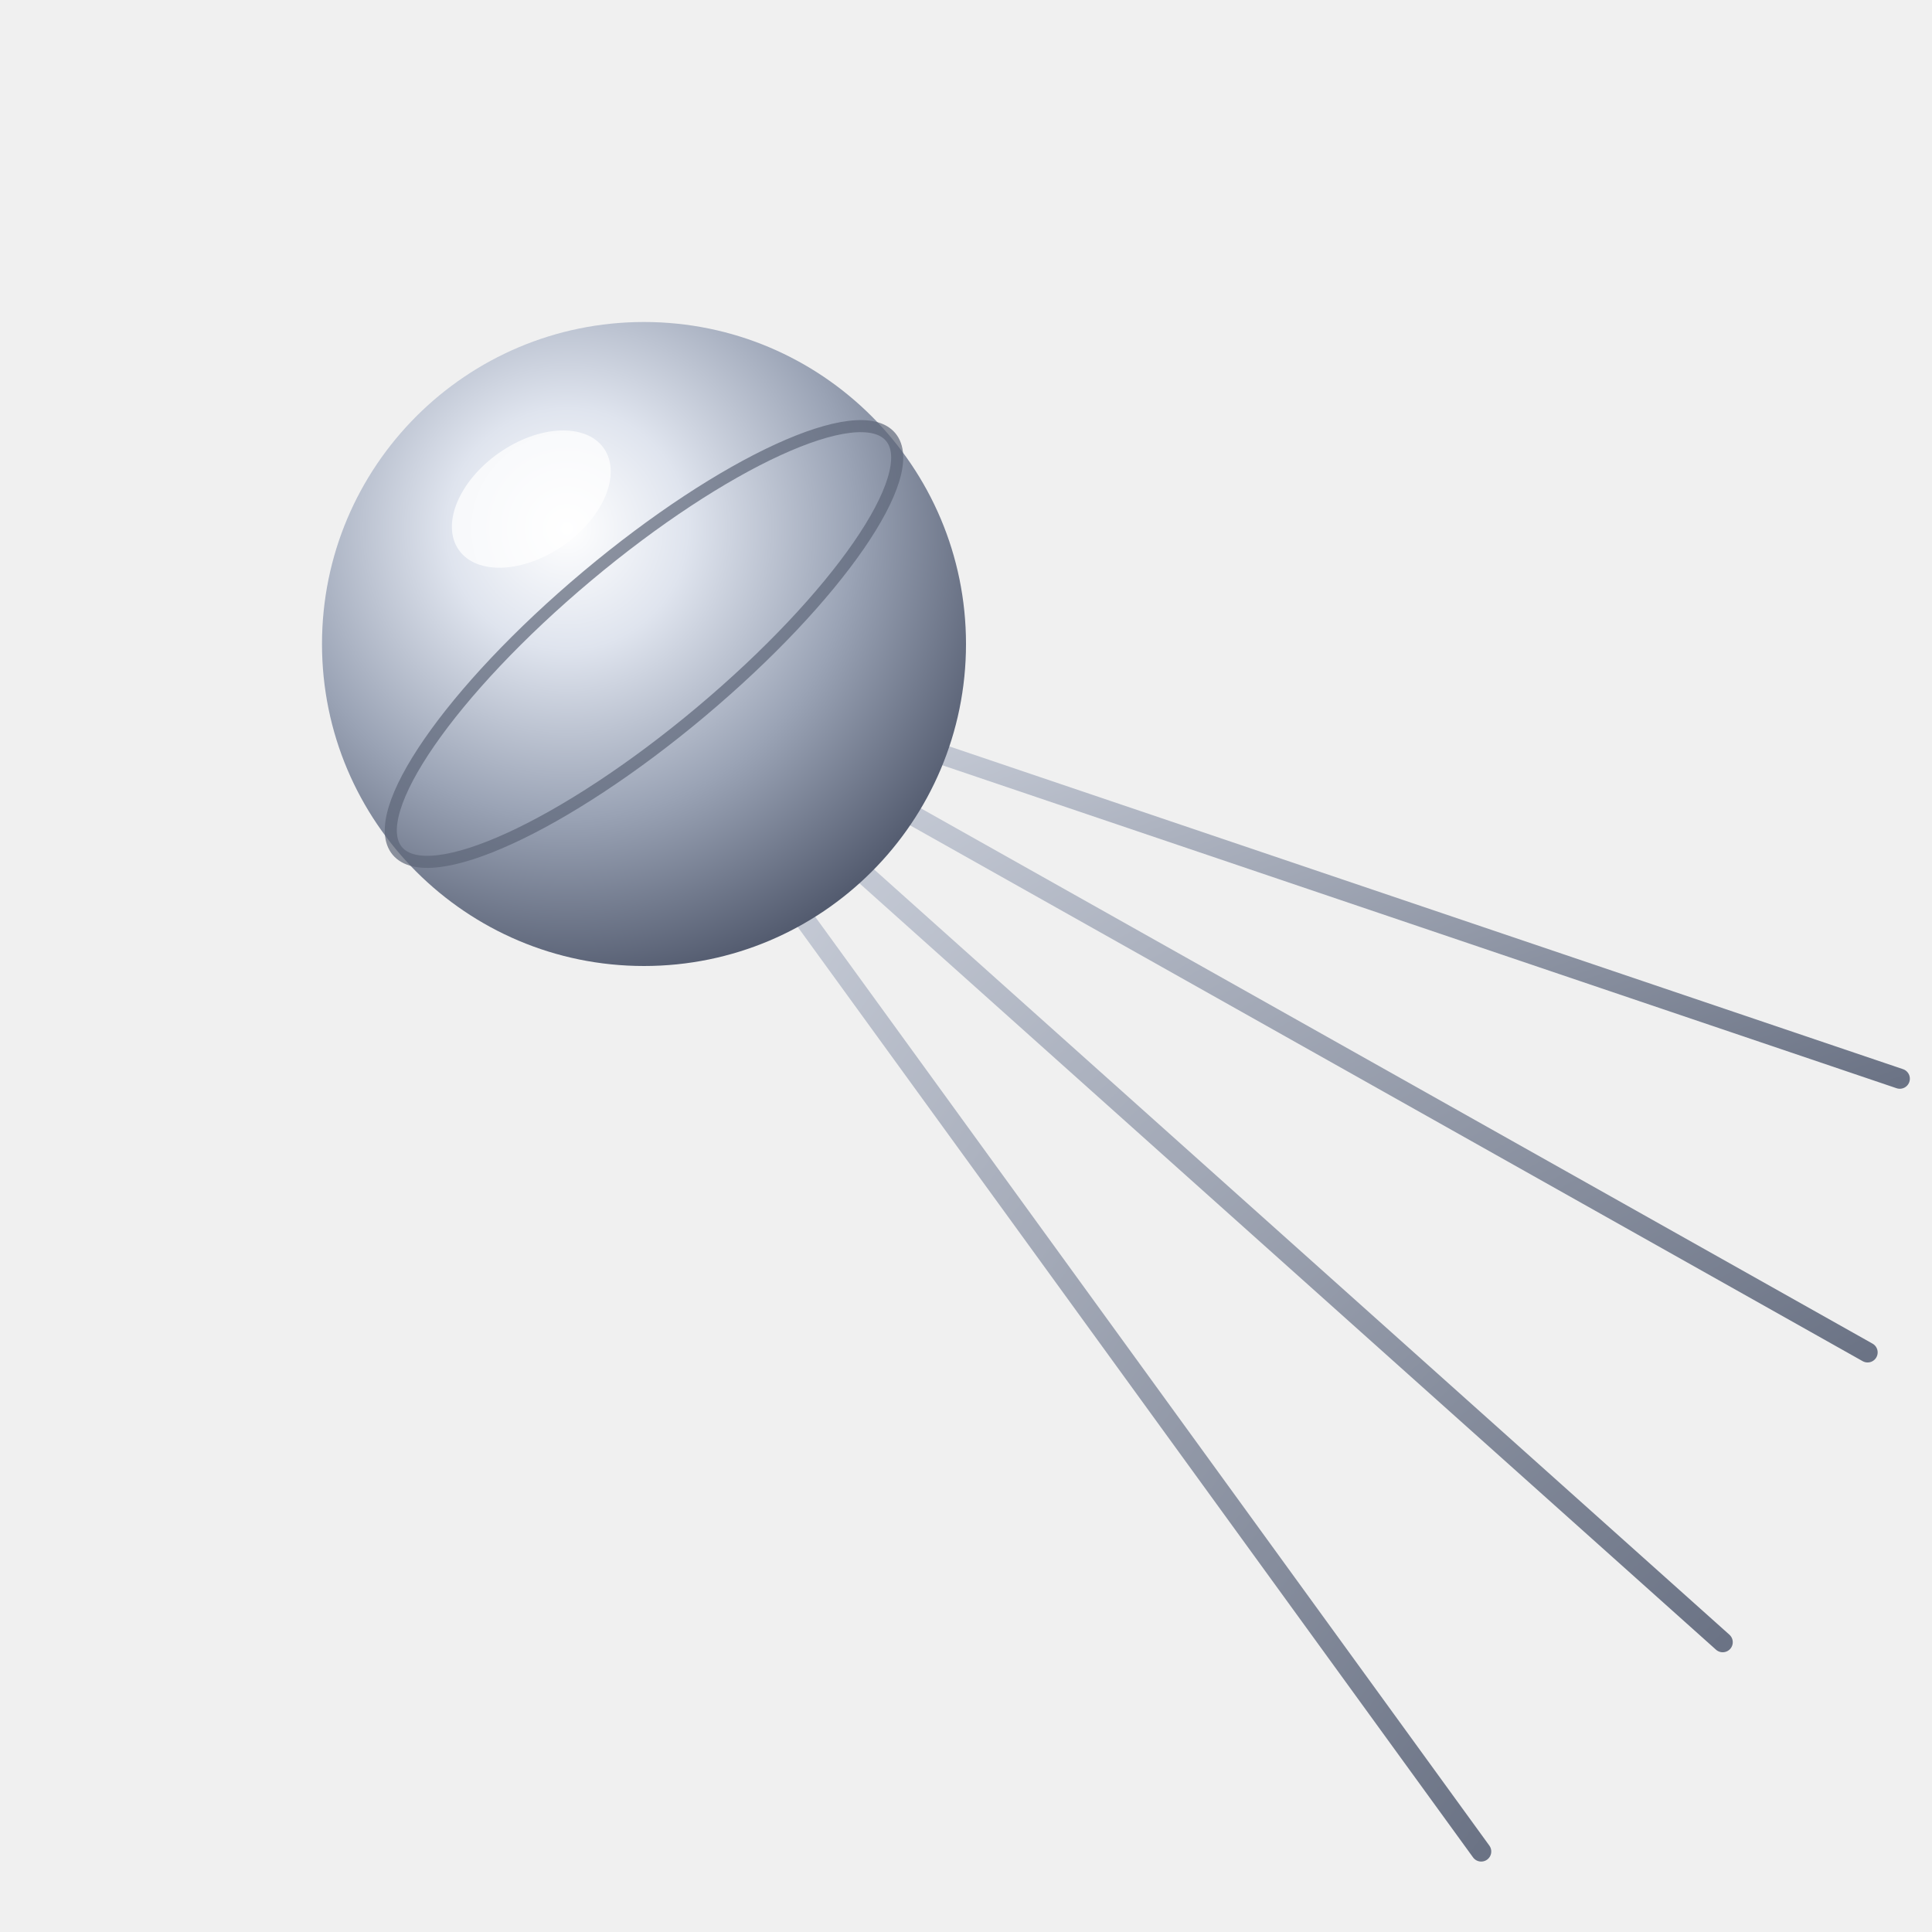
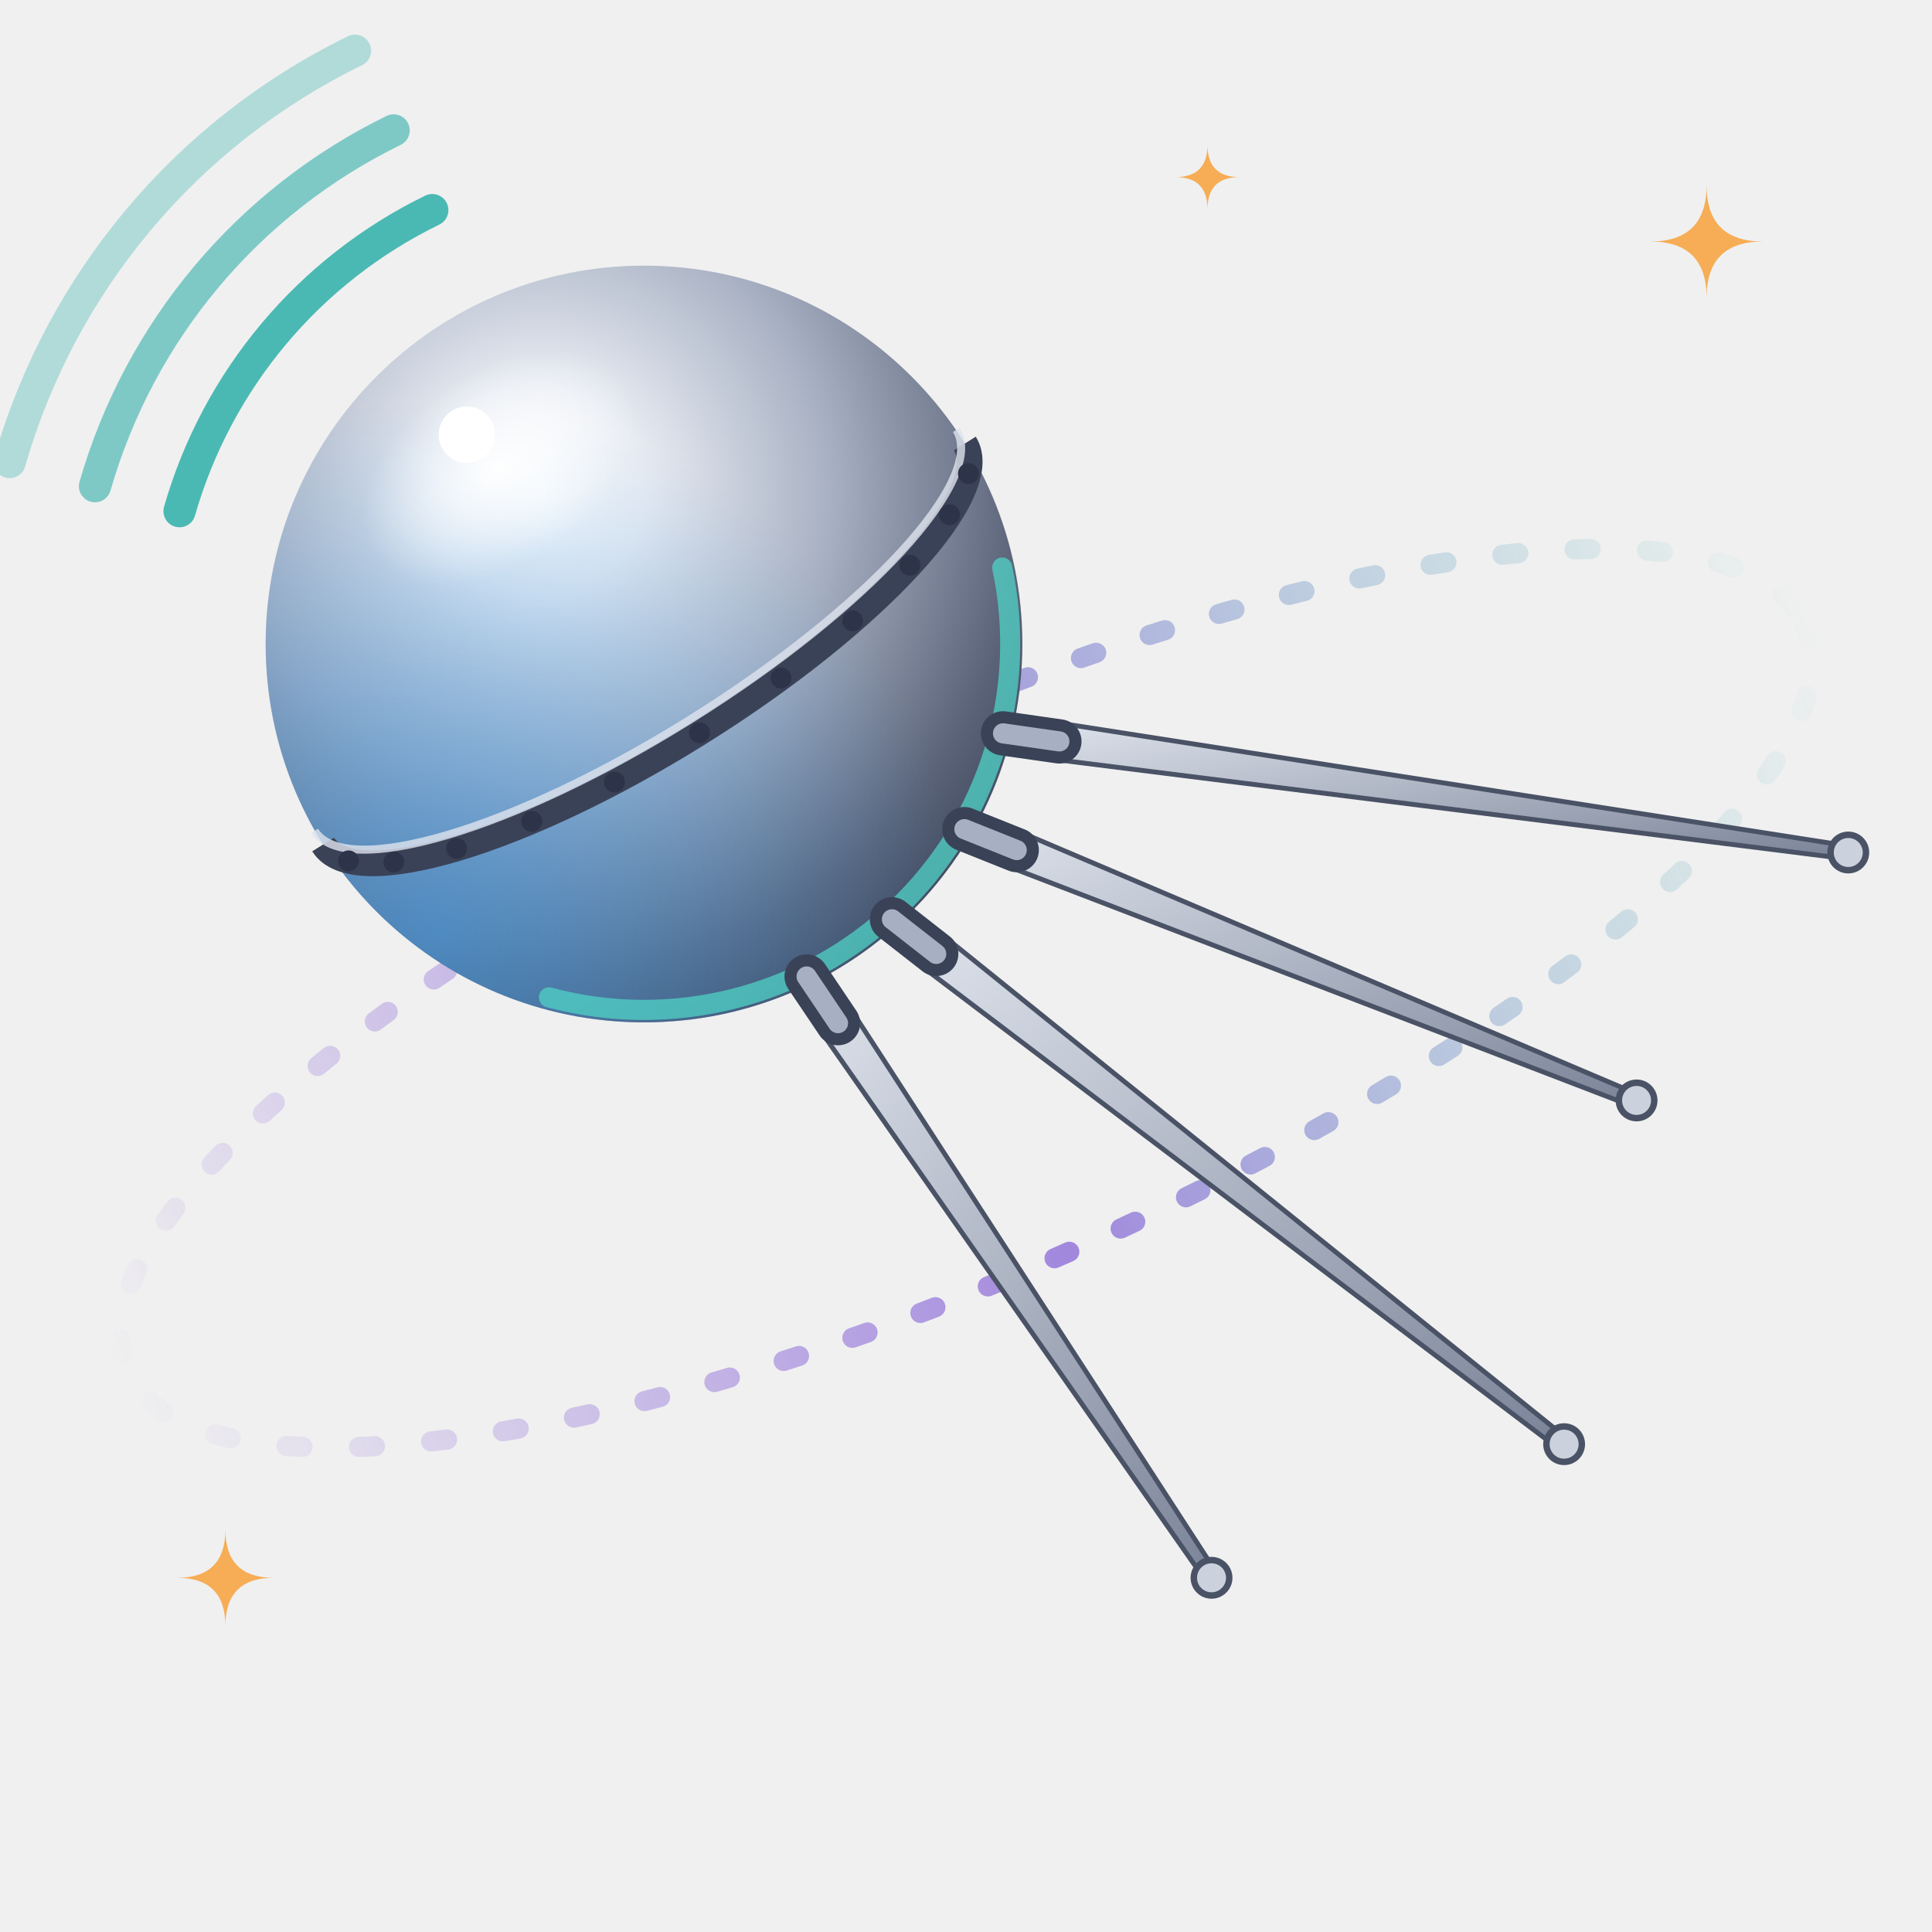
<svg xmlns="http://www.w3.org/2000/svg" viewBox="0 0 240 240" role="img" aria-labelledby="title">
  <defs>
-     <radialGradient id="shell" cx="38%" cy="32%" r="75%">
+     <radialGradient id="shell" cx="36%" cy="30%" r="78%">
      <stop offset="0" stop-color="#ffffff" />
-       <stop offset="0.25" stop-color="#dfe4ee" />
-       <stop offset="0.6" stop-color="#9aa3b5" />
-       <stop offset="1" stop-color="#4a5266" />
+       <stop offset="0.18" stop-color="#e8ecf3" />
+       <stop offset="0.5" stop-color="#a7b0c2" />
+       <stop offset="0.82" stop-color="#5a6378" />
+       <stop offset="1" stop-color="#3a4257" />
+     </radialGradient>
+     <radialGradient id="earthglow" cx="22%" cy="88%" r="70%">
+       <stop offset="0" stop-color="#4299e1" stop-opacity="0.65" />
+       <stop offset="1" stop-color="#4299e1" stop-opacity="0" />
+     </radialGradient>
+     <radialGradient id="specular" cx="50%" cy="50%" r="50%">
+       <stop offset="0" stop-color="#ffffff" stop-opacity="0.95" />
+       <stop offset="1" stop-color="#ffffff" stop-opacity="0" />
    </radialGradient>
    <linearGradient id="rod" x1="0" y1="0" x2="1" y2="1">
-       <stop offset="0" stop-color="#c9ced9" />
-       <stop offset="1" stop-color="#6b7385" />
+       <stop offset="0" stop-color="#e2e7ef" />
+       <stop offset="1" stop-color="#7a8398" />
+     </linearGradient>
+     <linearGradient id="orbit" x1="0" y1="0" x2="1" y2="0">
+       <stop offset="0" stop-color="#805ad5" stop-opacity="0" />
+       <stop offset="0.5" stop-color="#805ad5" stop-opacity="0.7" />
+       <stop offset="1" stop-color="#38b2ac" stop-opacity="0" />
    </linearGradient>
  </defs>
-   <g stroke="url(#rod)" stroke-linecap="round" fill="none">
-     <line x1="104" y1="96" x2="232" y2="168" stroke-width="2.5" />
-     <line x1="100" y1="102" x2="214" y2="204" stroke-width="2.5" />
-     <line x1="94" y1="106" x2="184" y2="230" stroke-width="2.5" />
-     <line x1="106" y1="90" x2="236" y2="134" stroke-width="2.5" />
+   <g fill="#f6ad55">
+     <path d="M212 23 Q212 30 219 30 Q212 30 212 37 Q212 30 205 30 Q212 30 212 23 Z" />
+     <path d="M28 190 Q28 196 34 196 Q28 196 28 202 Q28 196 22 196 Q28 196 28 190 Z" />
+     <path d="M150 18 Q150 22 154 22 Q150 22 150 26 Q150 22 146 22 Q150 22 150 18 Z" />
  </g>
-   <g fill="#5d6577">
-     <circle cx="104" cy="96" r="3.5" />
-     <circle cx="100" cy="102" r="3.5" />
-     <circle cx="94" cy="106" r="3.5" />
-     <circle cx="106" cy="90" r="3.5" />
+   <ellipse cx="120" cy="124" rx="114" ry="34" transform="rotate(-24 120 124)" fill="none" stroke="url(#orbit)" stroke-width="2.5" stroke-dasharray="2 7" stroke-linecap="round" />
+   <g fill="none" stroke="#38b2ac" stroke-width="4" stroke-linecap="round">
+     <path d="M22.3 63.5 A60 60 0 0 1 53.7 26.1" opacity="0.90" />
+     <path d="M11.8 60.4 A71 71 0 0 1 48.9 16.2" opacity="0.62" />
+     <path d="M1.2 57.4 A82 82 0 0 1 44.1 6.3" opacity="0.34" />
  </g>
-   <circle cx="80" cy="80" r="40" fill="url(#shell)" />
-   <ellipse cx="80" cy="80" rx="40" ry="11" transform="rotate(-40 80 80)" fill="none" stroke="#5d6577" stroke-width="1.5" opacity="0.7" />
-   <ellipse cx="66" cy="62" rx="11" ry="7" transform="rotate(-35 66 62)" fill="#ffffff" opacity="0.75" />
+   <g fill="url(#rod)" stroke="#4a5266" stroke-width="0.6">
+     <polygon points="124.3,93.5 229.5,106.7 229.7,105.1 125.0,88.8" />
+     <polygon points="118.9,105.2 203.0,137.5 203.6,136.0 120.7,100.8" />
+     <polygon points="109.3,116.1 193.8,180.1 194.8,178.8 112.3,112.3" />
+     <polygon points="98.2,122.7 149.8,196.4 151.2,195.5 102.2,120.0" />
+   </g>
+   <g fill="#cbd2de" stroke="#4a5266" stroke-width="0.8">
+     <circle cx="229.6" cy="105.9" r="2.2" />
+     <circle cx="203.3" cy="136.7" r="2.2" />
+     <circle cx="194.3" cy="179.4" r="2.2" />
+     <circle cx="150.5" cy="196.0" r="2.2" />
+   </g>
+   <circle cx="80" cy="80" r="47" fill="url(#shell)" />
+   <circle cx="80" cy="80" r="47" fill="url(#earthglow)" />
+   <path d="M124.5 70.5 A45.5 45.5 0 0 1 68.2 123.9" fill="none" stroke="#4fd1c5" stroke-width="2.5" stroke-linecap="round" opacity="0.75" />
+   <g transform="rotate(-32 80 80)">
+     <path d="M33 80 A47 13 0 0 0 127 80" fill="none" stroke="#3a4257" stroke-width="3.2" />
+     <path d="M33 80 A47 13 0 0 0 127 80" fill="none" stroke="#dfe4ee" stroke-width="1" transform="translate(0 -2)" opacity="0.8" />
+     <g fill="#2d3348">
+       <circle cx="125.4" cy="83.4" r="1.3" />
+       <circle cx="120.7" cy="86.5" r="1.3" />
+       <circle cx="113.2" cy="89.2" r="1.3" />
+       <circle cx="103.5" cy="91.3" r="1.3" />
+       <circle cx="92.2" cy="92.6" r="1.3" />
+       <circle cx="80.0" cy="93.0" r="1.3" />
+       <circle cx="67.8" cy="92.6" r="1.3" />
+       <circle cx="56.5" cy="91.3" r="1.3" />
+       <circle cx="46.8" cy="89.2" r="1.3" />
+       <circle cx="39.3" cy="86.5" r="1.3" />
+       <circle cx="34.6" cy="83.4" r="1.3" />
+     </g>
+   </g>
+   <ellipse cx="62" cy="58" rx="19" ry="12" transform="rotate(-35 62 58)" fill="url(#specular)" />
+   <circle cx="58" cy="54" r="3.5" fill="#ffffff" />
+   <g stroke="#3a4257" stroke-width="5.5" stroke-linecap="round">
+     <line x1="124.6" y1="91.1" x2="131.6" y2="92.1" />
+     <line x1="119.8" y1="103.0" x2="126.3" y2="105.6" />
+     <line x1="110.8" y1="114.2" x2="116.3" y2="118.5" />
+     <line x1="100.2" y1="121.3" x2="104.1" y2="127.1" />
+   </g>
+   <g stroke="#a7b0c2" stroke-width="2.5" stroke-linecap="round">
+     <line x1="124.6" y1="91.1" x2="131.6" y2="92.1" />
+     <line x1="119.8" y1="103.0" x2="126.3" y2="105.6" />
+     <line x1="110.8" y1="114.2" x2="116.3" y2="118.5" />
+     <line x1="100.2" y1="121.3" x2="104.1" y2="127.1" />
+   </g>
</svg>
